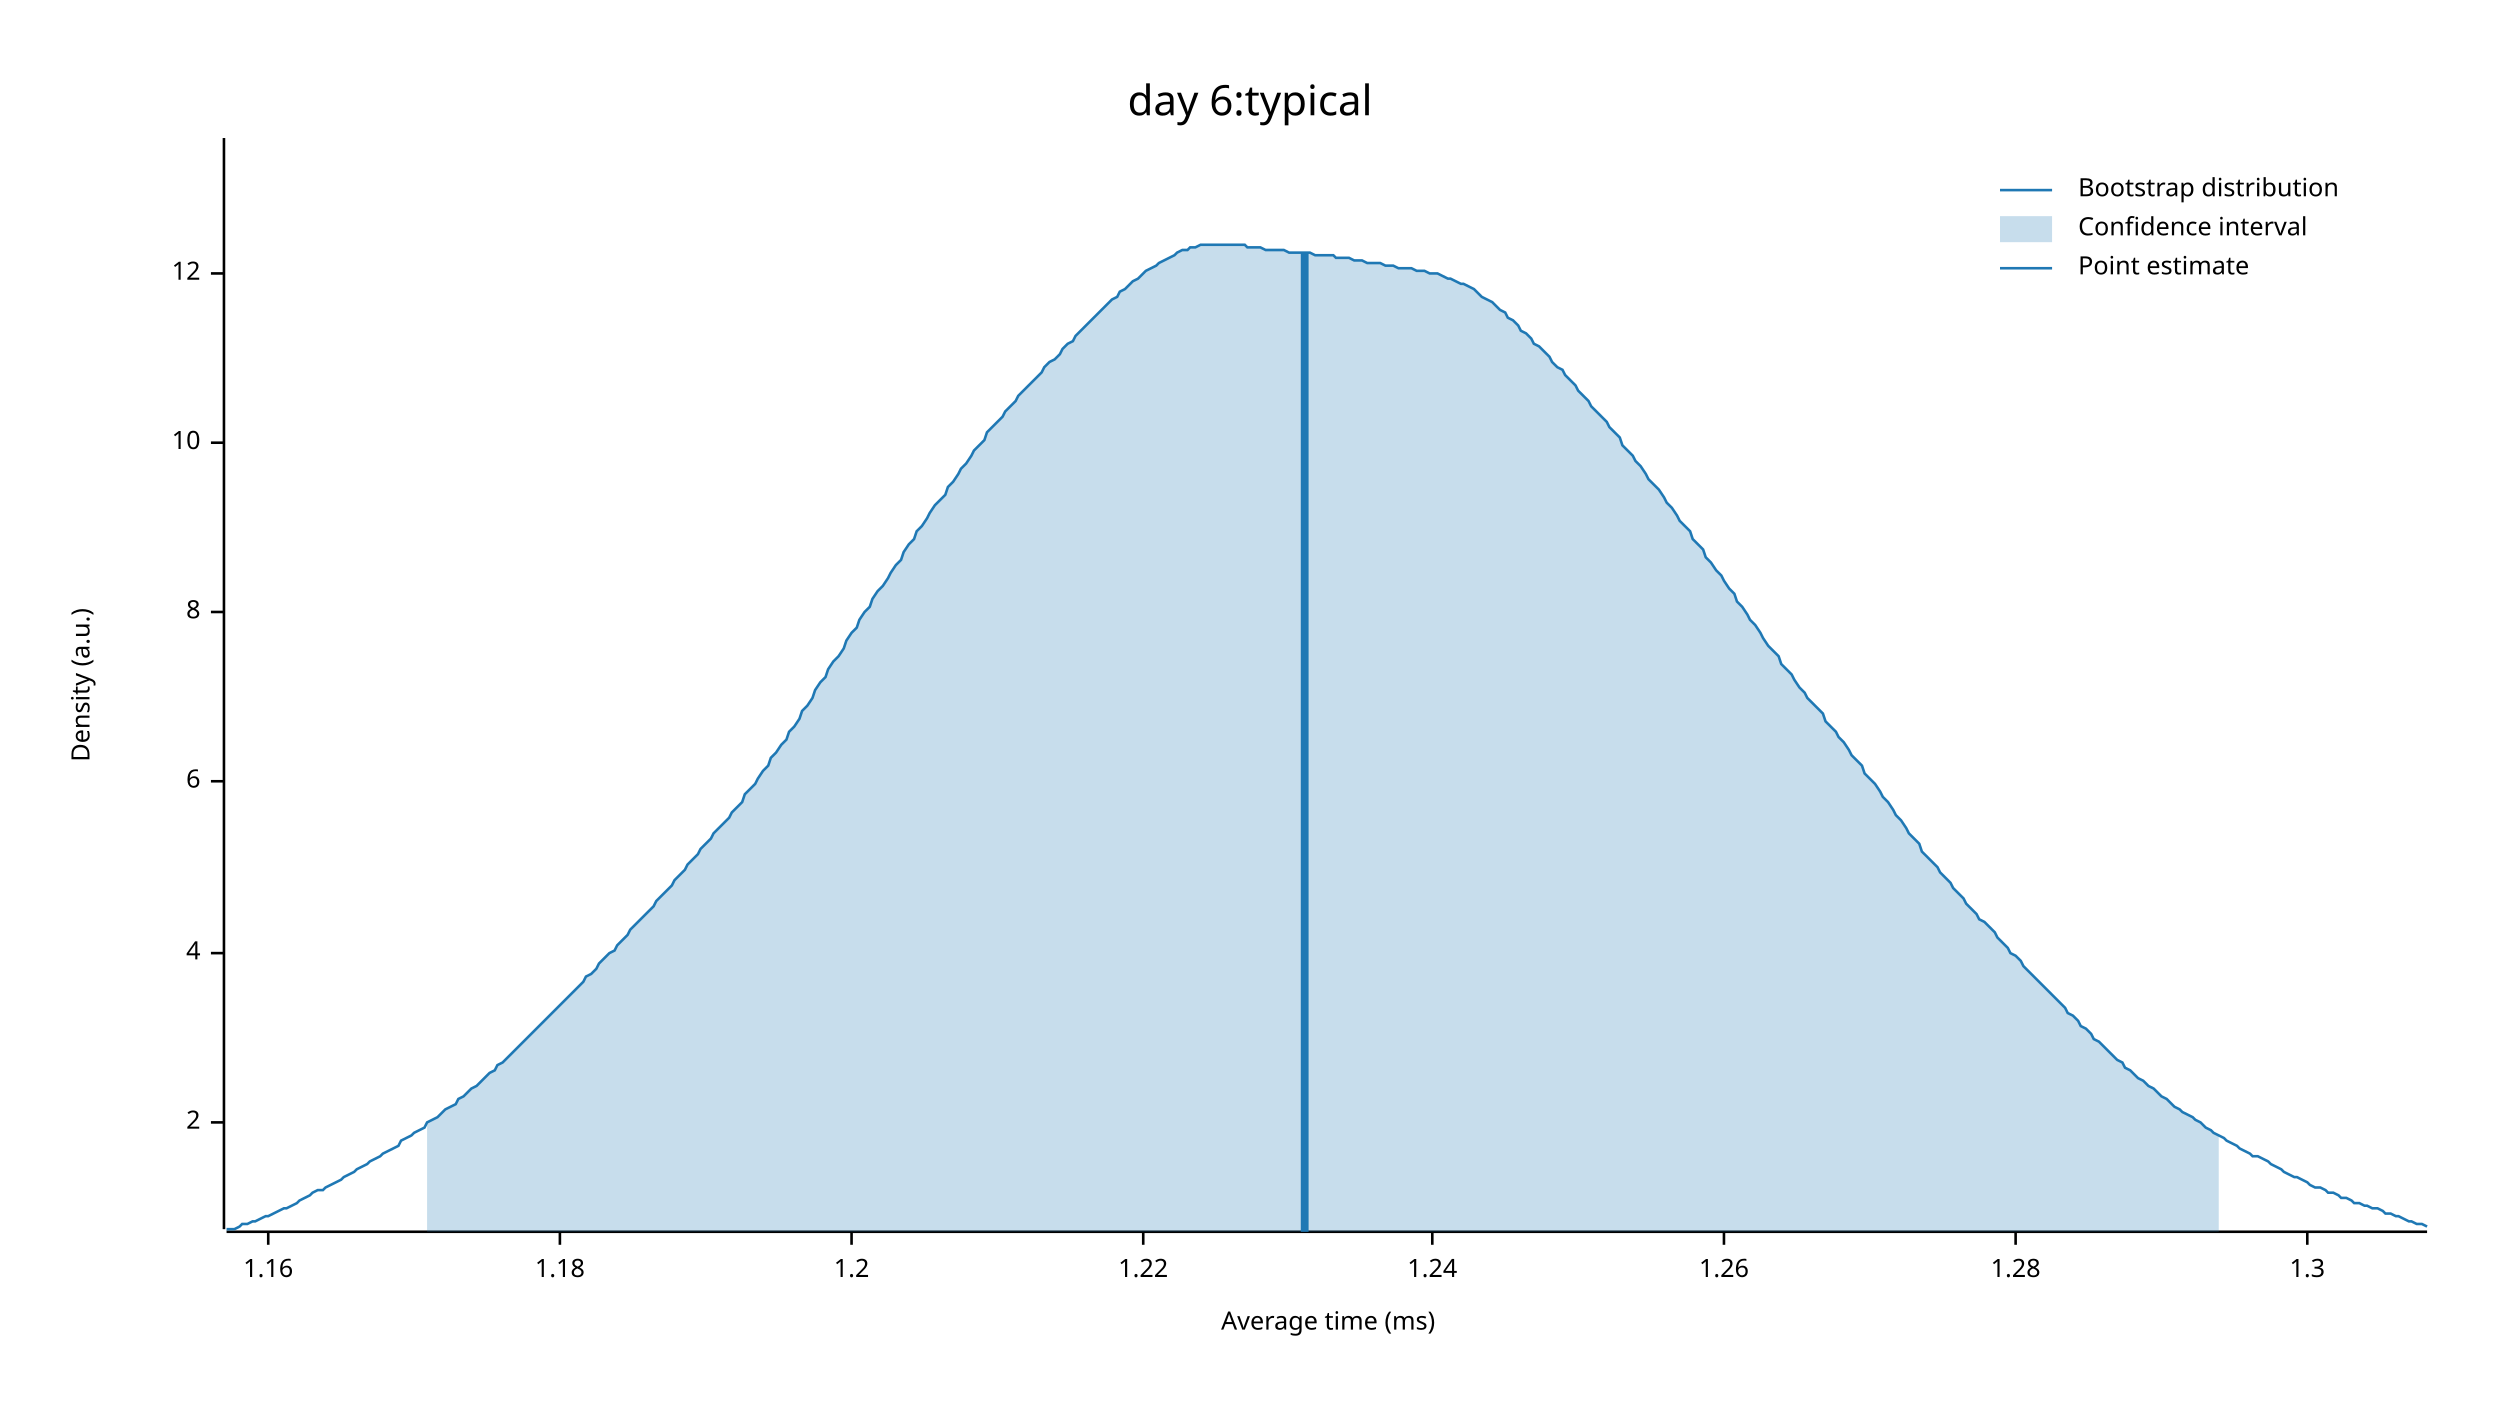
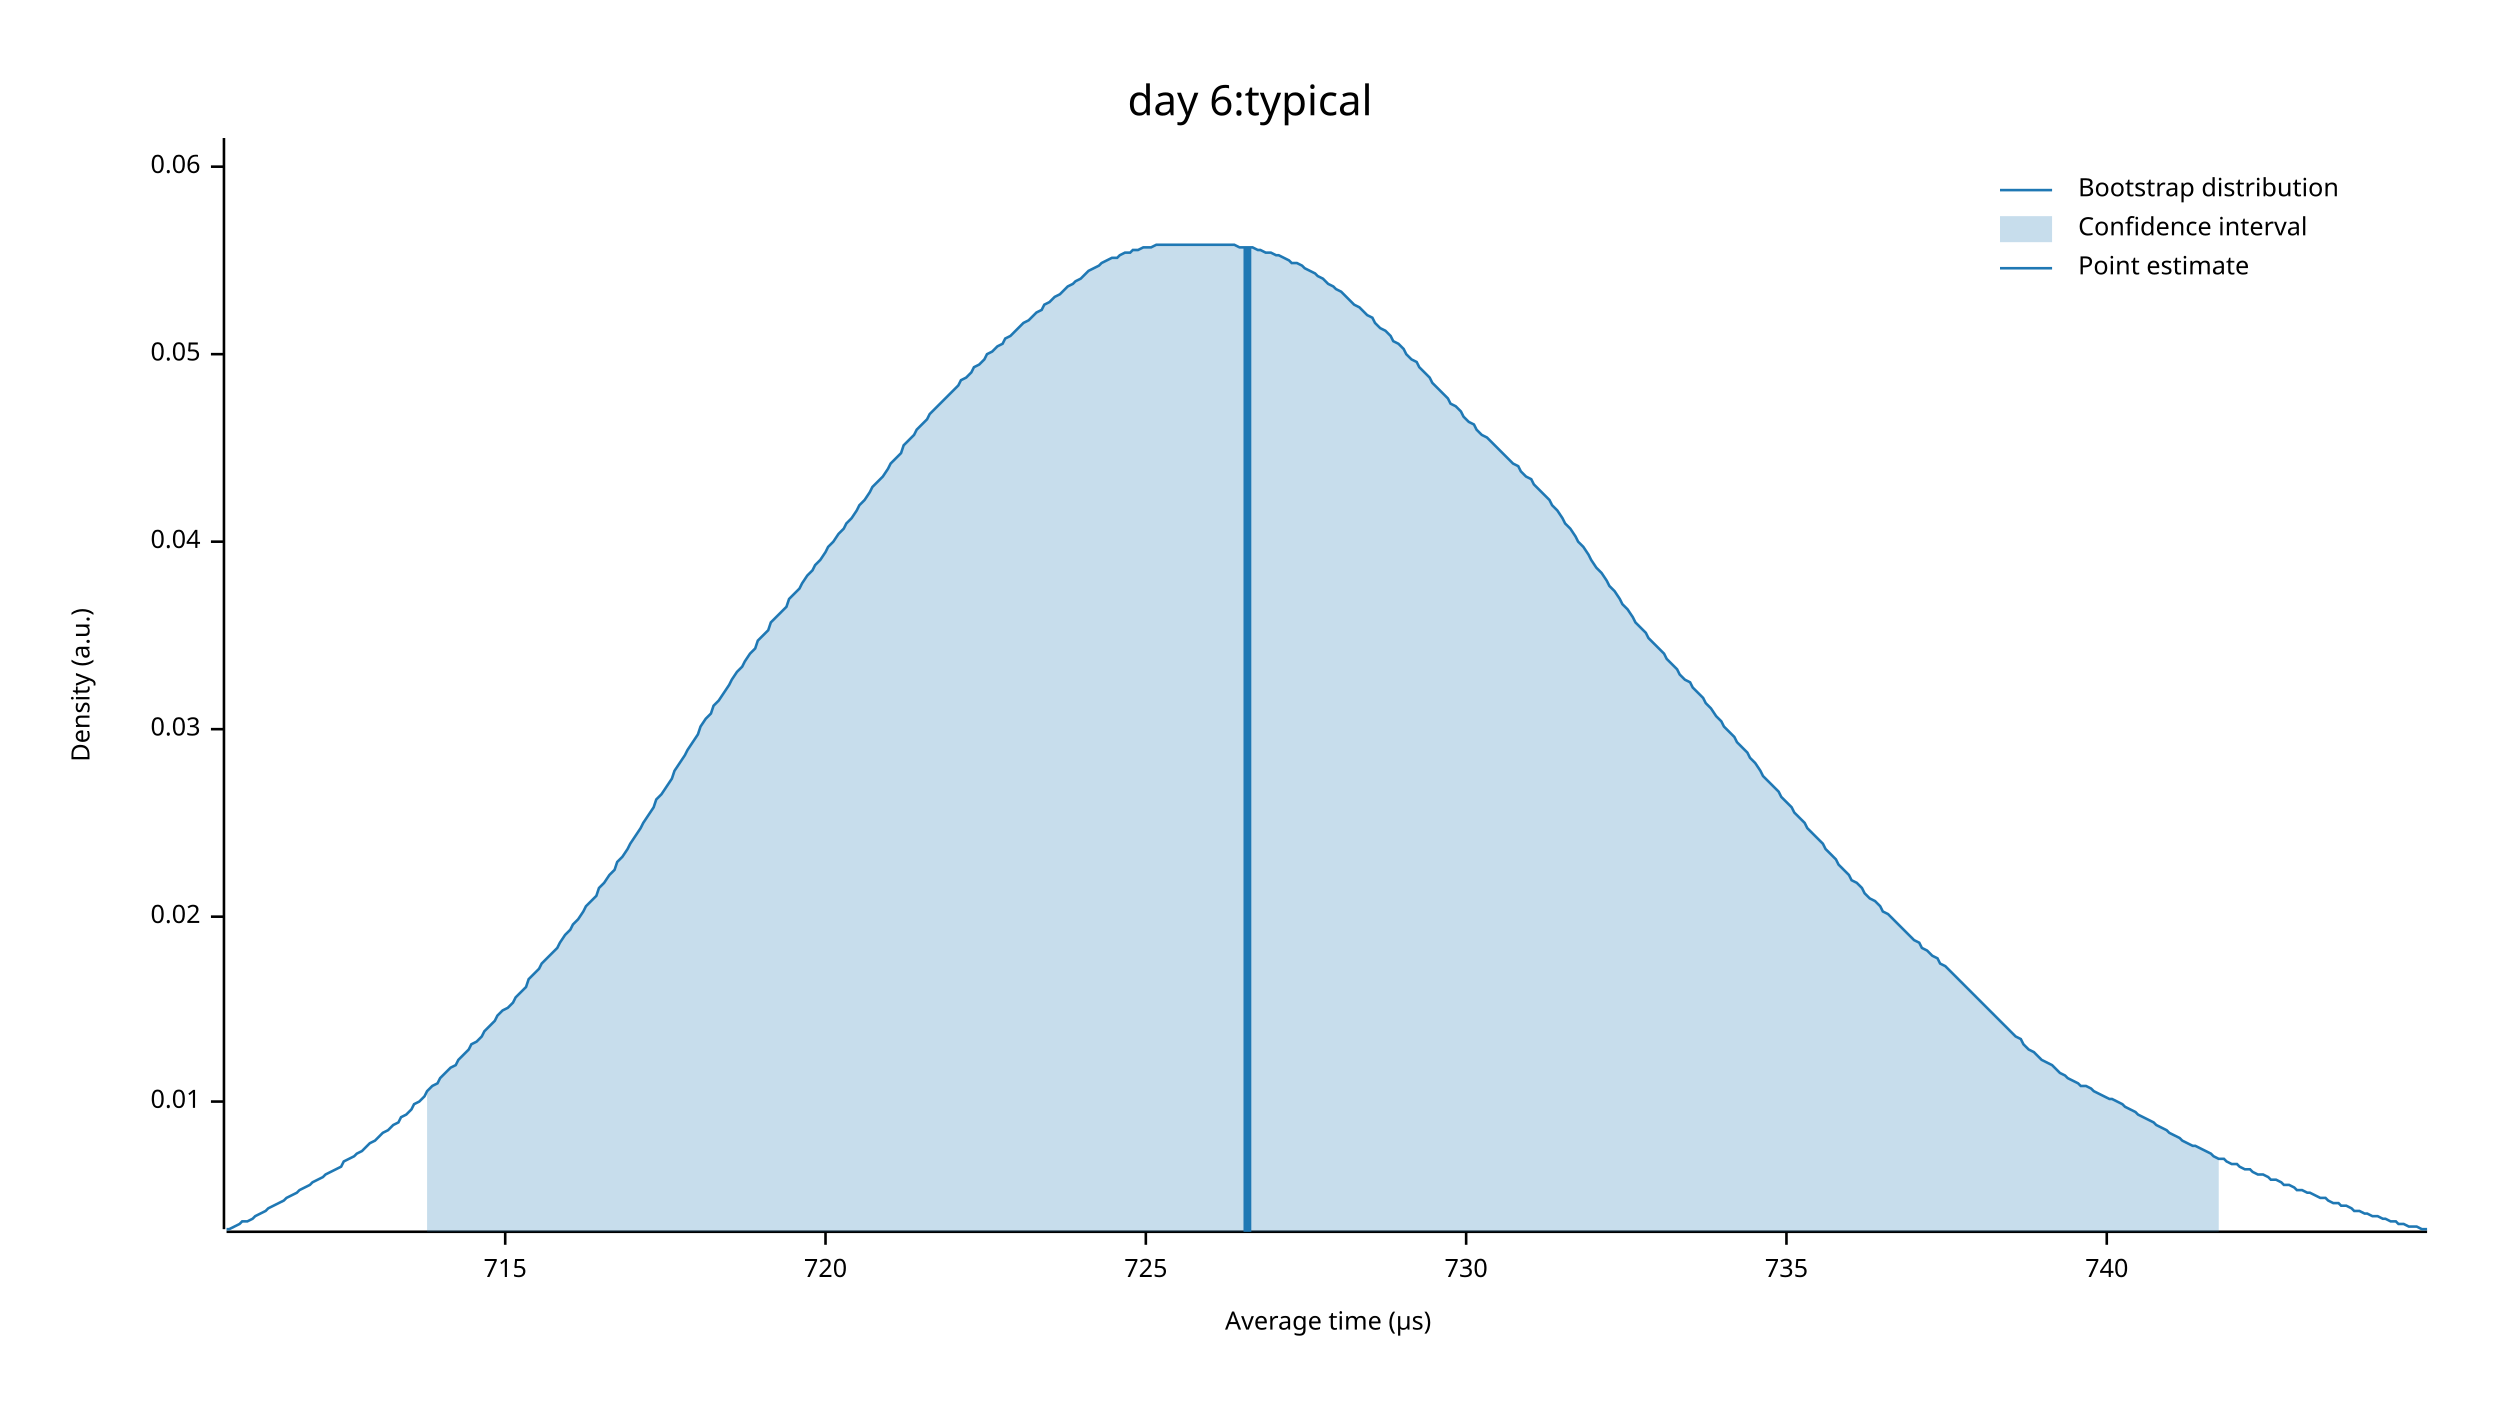
<svg xmlns="http://www.w3.org/2000/svg" width="960" height="540" viewBox="0 0 960 540">
  <text x="480" y="32" dy="0.76em" text-anchor="middle" font-family="sans-serif" font-size="16.129" opacity="1" fill="#000000">
day 6:typical
</text>
  <text x="27" y="263" dy="0.76em" text-anchor="middle" font-family="sans-serif" font-size="9.677" opacity="1" fill="#000000" transform="rotate(270, 27, 263)">
Density (a.u.)
</text>
  <text x="510" y="513" dy="-0.5ex" text-anchor="middle" font-family="sans-serif" font-size="9.677" opacity="1" fill="#000000">
- Average time (ms)
+ Average time (µs)
</text>
  <polyline fill="none" opacity="1" stroke="#000000" stroke-width="1" points="86,53 86,472 " />
-   <text x="77" y="431" dy="0.5ex" text-anchor="end" font-family="sans-serif" font-size="9.677" opacity="1" fill="#000000">
- 2
+   <text x="77" y="423" dy="0.5ex" text-anchor="end" font-family="sans-serif" font-size="9.677" opacity="1" fill="#000000">
+ 0.01
</text>
-   <polyline fill="none" opacity="1" stroke="#000000" stroke-width="1" points="81,431 86,431 " />
-   <text x="77" y="366" dy="0.5ex" text-anchor="end" font-family="sans-serif" font-size="9.677" opacity="1" fill="#000000">
- 4
+   <polyline fill="none" opacity="1" stroke="#000000" stroke-width="1" points="81,423 86,423 " />
+   <text x="77" y="352" dy="0.5ex" text-anchor="end" font-family="sans-serif" font-size="9.677" opacity="1" fill="#000000">
+ 0.02
</text>
-   <polyline fill="none" opacity="1" stroke="#000000" stroke-width="1" points="81,366 86,366 " />
-   <text x="77" y="300" dy="0.5ex" text-anchor="end" font-family="sans-serif" font-size="9.677" opacity="1" fill="#000000">
- 6
+   <polyline fill="none" opacity="1" stroke="#000000" stroke-width="1" points="81,352 86,352 " />
+   <text x="77" y="280" dy="0.5ex" text-anchor="end" font-family="sans-serif" font-size="9.677" opacity="1" fill="#000000">
+ 0.03
</text>
-   <polyline fill="none" opacity="1" stroke="#000000" stroke-width="1" points="81,300 86,300 " />
-   <text x="77" y="235" dy="0.5ex" text-anchor="end" font-family="sans-serif" font-size="9.677" opacity="1" fill="#000000">
- 8
+   <polyline fill="none" opacity="1" stroke="#000000" stroke-width="1" points="81,280 86,280 " />
+   <text x="77" y="208" dy="0.5ex" text-anchor="end" font-family="sans-serif" font-size="9.677" opacity="1" fill="#000000">
+ 0.04
</text>
-   <polyline fill="none" opacity="1" stroke="#000000" stroke-width="1" points="81,235 86,235 " />
-   <text x="77" y="170" dy="0.5ex" text-anchor="end" font-family="sans-serif" font-size="9.677" opacity="1" fill="#000000">
- 10
+   <polyline fill="none" opacity="1" stroke="#000000" stroke-width="1" points="81,208 86,208 " />
+   <text x="77" y="136" dy="0.5ex" text-anchor="end" font-family="sans-serif" font-size="9.677" opacity="1" fill="#000000">
+ 0.05
</text>
-   <polyline fill="none" opacity="1" stroke="#000000" stroke-width="1" points="81,170 86,170 " />
-   <text x="77" y="105" dy="0.5ex" text-anchor="end" font-family="sans-serif" font-size="9.677" opacity="1" fill="#000000">
- 12
+   <polyline fill="none" opacity="1" stroke="#000000" stroke-width="1" points="81,136 86,136 " />
+   <text x="77" y="64" dy="0.5ex" text-anchor="end" font-family="sans-serif" font-size="9.677" opacity="1" fill="#000000">
+ 0.06
</text>
-   <polyline fill="none" opacity="1" stroke="#000000" stroke-width="1" points="81,105 86,105 " />
+   <polyline fill="none" opacity="1" stroke="#000000" stroke-width="1" points="81,64 86,64 " />
  <polyline fill="none" opacity="1" stroke="#000000" stroke-width="1" points="87,473 932,473 " />
-   <text x="103" y="483" dy="0.76em" text-anchor="middle" font-family="sans-serif" font-size="9.677" opacity="1" fill="#000000">
- 1.16
+   <text x="194" y="483" dy="0.76em" text-anchor="middle" font-family="sans-serif" font-size="9.677" opacity="1" fill="#000000">
+ 715
</text>
-   <polyline fill="none" opacity="1" stroke="#000000" stroke-width="1" points="103,473 103,478 " />
-   <text x="215" y="483" dy="0.76em" text-anchor="middle" font-family="sans-serif" font-size="9.677" opacity="1" fill="#000000">
- 1.18
+   <polyline fill="none" opacity="1" stroke="#000000" stroke-width="1" points="194,473 194,478 " />
+   <text x="317" y="483" dy="0.76em" text-anchor="middle" font-family="sans-serif" font-size="9.677" opacity="1" fill="#000000">
+ 720
</text>
-   <polyline fill="none" opacity="1" stroke="#000000" stroke-width="1" points="215,473 215,478 " />
-   <text x="327" y="483" dy="0.76em" text-anchor="middle" font-family="sans-serif" font-size="9.677" opacity="1" fill="#000000">
- 1.2
+   <polyline fill="none" opacity="1" stroke="#000000" stroke-width="1" points="317,473 317,478 " />
+   <text x="440" y="483" dy="0.76em" text-anchor="middle" font-family="sans-serif" font-size="9.677" opacity="1" fill="#000000">
+ 725
</text>
-   <polyline fill="none" opacity="1" stroke="#000000" stroke-width="1" points="327,473 327,478 " />
-   <text x="439" y="483" dy="0.76em" text-anchor="middle" font-family="sans-serif" font-size="9.677" opacity="1" fill="#000000">
- 1.22
+   <polyline fill="none" opacity="1" stroke="#000000" stroke-width="1" points="440,473 440,478 " />
+   <text x="563" y="483" dy="0.76em" text-anchor="middle" font-family="sans-serif" font-size="9.677" opacity="1" fill="#000000">
+ 730
</text>
-   <polyline fill="none" opacity="1" stroke="#000000" stroke-width="1" points="439,473 439,478 " />
-   <text x="550" y="483" dy="0.76em" text-anchor="middle" font-family="sans-serif" font-size="9.677" opacity="1" fill="#000000">
- 1.24
+   <polyline fill="none" opacity="1" stroke="#000000" stroke-width="1" points="563,473 563,478 " />
+   <text x="686" y="483" dy="0.76em" text-anchor="middle" font-family="sans-serif" font-size="9.677" opacity="1" fill="#000000">
+ 735
</text>
-   <polyline fill="none" opacity="1" stroke="#000000" stroke-width="1" points="550,473 550,478 " />
-   <text x="662" y="483" dy="0.76em" text-anchor="middle" font-family="sans-serif" font-size="9.677" opacity="1" fill="#000000">
- 1.26
+   <polyline fill="none" opacity="1" stroke="#000000" stroke-width="1" points="686,473 686,478 " />
+   <text x="809" y="483" dy="0.76em" text-anchor="middle" font-family="sans-serif" font-size="9.677" opacity="1" fill="#000000">
+ 740
</text>
-   <polyline fill="none" opacity="1" stroke="#000000" stroke-width="1" points="662,473 662,478 " />
-   <text x="774" y="483" dy="0.76em" text-anchor="middle" font-family="sans-serif" font-size="9.677" opacity="1" fill="#000000">
- 1.28
- </text>
-   <polyline fill="none" opacity="1" stroke="#000000" stroke-width="1" points="774,473 774,478 " />
-   <text x="886" y="483" dy="0.76em" text-anchor="middle" font-family="sans-serif" font-size="9.677" opacity="1" fill="#000000">
- 1.3
- </text>
-   <polyline fill="none" opacity="1" stroke="#000000" stroke-width="1" points="886,473 886,478 " />
-   <polyline fill="none" opacity="1" stroke="#1F78B4" stroke-width="1" points="87,472 88,472 90,472 92,471 93,470 95,470 97,469 98,469 100,468 102,467 103,467 105,466 107,465 109,464 110,464 112,463 114,462 115,461 117,460 119,459 120,458 122,457 124,457 125,456 127,455 129,454 131,453 132,452 134,451 136,450 137,449 139,448 141,447 142,446 144,445 146,444 147,443 149,442 151,441 153,440 154,438 156,437 158,436 159,435 161,434 163,433 164,431 166,430 168,429 169,428 171,426 173,425 175,424 176,422 178,421 180,419 181,418 183,417 185,415 186,414 188,412 190,411 191,409 193,408 195,406 197,404 198,403 200,401 202,399 203,398 205,396 207,394 208,393 210,391 212,389 214,387 215,386 217,384 219,382 220,381 222,379 224,377 225,375 227,374 229,372 230,370 232,368 234,366 236,365 237,363 239,361 241,359 242,357 244,355 246,353 247,352 249,350 251,348 252,346 254,344 256,342 258,340 259,338 261,336 263,334 264,332 266,330 268,328 269,326 271,324 273,322 274,320 276,318 278,316 280,314 281,312 283,310 285,308 286,305 288,303 290,301 291,299 293,296 295,294 296,291 298,289 300,286 302,284 303,281 305,279 307,276 308,273 310,271 312,268 313,265 315,262 317,260 318,257 320,254 322,252 324,249 325,246 327,243 329,241 330,238 332,235 334,233 335,230 337,227 339,225 341,222 342,220 344,217 346,215 347,212 349,209 351,207 352,204 354,202 356,199 357,197 359,194 361,192 363,190 364,187 366,185 368,182 369,180 371,178 373,175 374,173 376,171 378,169 379,166 381,164 383,162 385,160 386,158 388,156 390,154 391,152 393,150 395,148 396,147 398,145 400,143 401,141 403,139 405,138 407,136 408,134 410,132 412,131 413,129 415,127 417,125 418,124 420,122 422,120 423,119 425,117 427,115 429,114 430,112 432,111 434,109 435,108 437,107 439,105 440,104 442,103 444,102 445,101 447,100 449,99 451,98 452,97 454,96 456,96 457,95 459,95 461,94 462,94 464,94 466,94 468,94 469,94 471,94 473,94 474,94 476,94 478,94 479,95 481,95 483,95 484,95 486,96 488,96 490,96 491,96 493,96 495,97 496,97 498,97 500,97 501,97 503,97 505,98 506,98 508,98 510,98 512,98 513,99 515,99 517,99 518,99 520,100 522,100 523,100 525,101 527,101 528,101 530,101 532,102 534,102 535,102 537,103 539,103 540,103 542,103 544,104 545,104 547,104 549,105 550,105 552,105 554,106 556,107 557,107 559,108 561,109 562,109 564,110 566,111 567,112 569,114 571,115 573,116 574,117 576,119 578,120 579,122 581,123 583,125 584,127 586,128 588,130 589,132 591,133 593,135 595,137 596,139 598,141 600,142 601,144 603,146 605,148 606,150 608,152 610,154 611,156 613,158 615,160 617,162 618,164 620,166 622,168 623,171 625,173 627,175 628,177 630,179 632,182 633,184 635,186 637,188 639,191 640,193 642,195 644,198 645,200 647,202 649,204 650,207 652,209 654,211 655,214 657,216 659,219 661,221 662,223 664,226 666,228 667,231 669,233 671,236 672,238 674,240 676,243 677,245 679,248 681,250 683,252 684,255 686,257 688,259 689,261 691,264 693,266 694,268 696,270 698,272 700,274 701,277 703,279 705,281 706,283 708,285 710,288 711,290 713,292 715,294 716,297 718,299 720,301 722,304 723,306 725,308 727,311 728,313 730,315 732,318 733,320 735,322 737,324 738,327 740,329 742,331 744,333 745,335 747,337 749,339 750,341 752,343 754,345 755,347 757,349 759,351 760,353 762,354 764,356 766,358 767,360 769,362 771,364 772,366 774,367 776,369 777,371 779,373 781,375 782,376 784,378 786,380 788,382 789,383 791,385 793,387 794,389 796,390 798,392 799,394 801,395 803,397 804,399 806,400 808,402 810,404 811,405 813,407 815,408 816,410 818,411 820,413 821,414 823,415 825,417 827,418 828,419 830,421 832,422 833,423 835,425 837,426 838,427 840,428 842,429 843,430 845,431 847,433 849,434 850,435 852,436 854,437 855,438 857,439 859,440 860,441 862,442 864,443 865,444 867,444 869,445 871,446 872,447 874,448 876,449 877,450 879,451 881,452 882,452 884,453 886,454 887,455 889,456 891,456 893,457 894,458 896,458 898,459 899,460 901,460 903,461 904,462 906,462 908,463 909,463 911,464 913,464 915,465 916,466 918,466 920,467 921,467 923,468 925,469 926,469 928,470 930,470 932,471 " />
-   <polygon opacity="0.25" fill="#1F78B4" points="164,431 166,430 168,429 169,428 171,426 173,425 175,424 176,422 178,421 180,419 181,418 183,417 185,415 186,414 188,412 190,411 191,409 193,408 195,406 197,404 198,403 200,401 202,399 203,398 205,396 207,394 208,393 210,391 212,389 214,387 215,386 217,384 219,382 220,381 222,379 224,377 225,375 227,374 229,372 230,370 232,368 234,366 236,365 237,363 239,361 241,359 242,357 244,355 246,353 247,352 249,350 251,348 252,346 254,344 256,342 258,340 259,338 261,336 263,334 264,332 266,330 268,328 269,326 271,324 273,322 274,320 276,318 278,316 280,314 281,312 283,310 285,308 286,305 288,303 290,301 291,299 293,296 295,294 296,291 298,289 300,286 302,284 303,281 305,279 307,276 308,273 310,271 312,268 313,265 315,262 317,260 318,257 320,254 322,252 324,249 325,246 327,243 329,241 330,238 332,235 334,233 335,230 337,227 339,225 341,222 342,220 344,217 346,215 347,212 349,209 351,207 352,204 354,202 356,199 357,197 359,194 361,192 363,190 364,187 366,185 368,182 369,180 371,178 373,175 374,173 376,171 378,169 379,166 381,164 383,162 385,160 386,158 388,156 390,154 391,152 393,150 395,148 396,147 398,145 400,143 401,141 403,139 405,138 407,136 408,134 410,132 412,131 413,129 415,127 417,125 418,124 420,122 422,120 423,119 425,117 427,115 429,114 430,112 432,111 434,109 435,108 437,107 439,105 440,104 442,103 444,102 445,101 447,100 449,99 451,98 452,97 454,96 456,96 457,95 459,95 461,94 462,94 464,94 466,94 468,94 469,94 471,94 473,94 474,94 476,94 478,94 479,95 481,95 483,95 484,95 486,96 488,96 490,96 491,96 493,96 495,97 496,97 498,97 500,97 501,97 503,97 505,98 506,98 508,98 510,98 512,98 513,99 515,99 517,99 518,99 520,100 522,100 523,100 525,101 527,101 528,101 530,101 532,102 534,102 535,102 537,103 539,103 540,103 542,103 544,104 545,104 547,104 549,105 550,105 552,105 554,106 556,107 557,107 559,108 561,109 562,109 564,110 566,111 567,112 569,114 571,115 573,116 574,117 576,119 578,120 579,122 581,123 583,125 584,127 586,128 588,130 589,132 591,133 593,135 595,137 596,139 598,141 600,142 601,144 603,146 605,148 606,150 608,152 610,154 611,156 613,158 615,160 617,162 618,164 620,166 622,168 623,171 625,173 627,175 628,177 630,179 632,182 633,184 635,186 637,188 639,191 640,193 642,195 644,198 645,200 647,202 649,204 650,207 652,209 654,211 655,214 657,216 659,219 661,221 662,223 664,226 666,228 667,231 669,233 671,236 672,238 674,240 676,243 677,245 679,248 681,250 683,252 684,255 686,257 688,259 689,261 691,264 693,266 694,268 696,270 698,272 700,274 701,277 703,279 705,281 706,283 708,285 710,288 711,290 713,292 715,294 716,297 718,299 720,301 722,304 723,306 725,308 727,311 728,313 730,315 732,318 733,320 735,322 737,324 738,327 740,329 742,331 744,333 745,335 747,337 749,339 750,341 752,343 754,345 755,347 757,349 759,351 760,353 762,354 764,356 766,358 767,360 769,362 771,364 772,366 774,367 776,369 777,371 779,373 781,375 782,376 784,378 786,380 788,382 789,383 791,385 793,387 794,389 796,390 798,392 799,394 801,395 803,397 804,399 806,400 808,402 810,404 811,405 813,407 815,408 816,410 818,411 820,413 821,414 823,415 825,417 827,418 828,419 830,421 832,422 833,423 835,425 837,426 838,427 840,428 842,429 843,430 845,431 847,433 849,434 850,435 852,436 852,473 164,473 " />
-   <polyline fill="none" opacity="1" stroke="#1F78B4" stroke-width="3" points="501,473 501,97 " />
+   <polyline fill="none" opacity="1" stroke="#000000" stroke-width="1" points="809,473 809,478 " />
+   <polyline fill="none" opacity="1" stroke="#1F78B4" stroke-width="1" points="87,472 88,472 90,471 92,470 93,469 95,469 97,468 98,467 100,466 102,465 103,464 105,463 107,462 109,461 110,460 112,459 114,458 115,457 117,456 119,455 120,454 122,453 124,452 125,451 127,450 129,449 131,448 132,446 134,445 136,444 137,443 139,442 141,440 142,439 144,438 146,436 147,435 149,434 151,432 153,431 154,429 156,428 158,426 159,424 161,423 163,421 164,419 166,417 168,416 169,414 171,412 173,410 175,409 176,407 178,405 180,403 181,401 183,400 185,398 186,396 188,394 190,392 191,390 193,388 195,387 197,385 198,383 200,381 202,379 203,376 205,374 207,372 208,370 210,368 212,366 214,364 215,362 217,359 219,357 220,355 222,353 224,350 225,348 227,346 229,344 230,341 232,339 234,336 236,334 237,331 239,329 241,326 242,324 244,321 246,318 247,316 249,313 251,310 252,307 254,305 256,302 258,299 259,296 261,293 263,290 264,288 266,285 268,282 269,279 271,276 273,274 274,271 276,269 278,266 280,263 281,261 283,258 285,256 286,254 288,251 290,249 291,246 293,244 295,242 296,239 298,237 300,235 302,233 303,230 305,228 307,226 308,224 310,221 312,219 313,217 315,215 317,212 318,210 320,208 322,205 324,203 325,201 327,199 329,196 330,194 332,192 334,189 335,187 337,185 339,183 341,180 342,178 344,176 346,174 347,171 349,169 351,167 352,165 354,163 356,161 357,159 359,157 361,155 363,153 364,152 366,150 368,148 369,146 371,145 373,143 374,141 376,140 378,138 379,136 381,135 383,133 385,132 386,130 388,129 390,127 391,126 393,124 395,123 396,122 398,120 400,119 401,117 403,116 405,114 407,113 408,112 410,110 412,109 413,108 415,107 417,105 418,104 420,103 422,102 423,101 425,100 427,99 429,99 430,98 432,97 434,97 435,96 437,96 439,95 440,95 442,95 444,94 445,94 447,94 449,94 451,94 452,94 454,94 456,94 457,94 459,94 461,94 462,94 464,94 466,94 468,94 469,94 471,94 473,94 474,94 476,95 478,95 479,95 481,95 483,96 484,96 486,97 488,97 490,98 491,98 493,99 495,100 496,101 498,101 500,102 501,103 503,104 505,105 506,106 508,107 510,109 512,110 513,111 515,112 517,114 518,115 520,117 522,118 523,119 525,121 527,122 528,124 530,126 532,127 534,129 535,131 537,132 539,134 540,136 542,138 544,139 545,141 547,143 549,145 550,147 552,149 554,151 556,153 557,155 559,156 561,158 562,160 564,162 566,163 567,165 569,167 571,168 573,170 574,171 576,173 578,175 579,176 581,178 583,179 584,181 586,183 588,184 589,186 591,188 593,190 595,192 596,194 598,196 600,199 601,201 603,203 605,206 606,208 608,210 610,213 611,215 613,218 615,220 617,223 618,225 620,227 622,230 623,232 625,234 627,237 628,239 630,241 632,243 633,245 635,247 637,249 639,251 640,253 642,255 644,257 645,259 647,261 649,262 650,264 652,266 654,268 655,270 657,272 659,275 661,277 662,279 664,281 666,283 667,285 669,287 671,289 672,291 674,293 676,296 677,298 679,300 681,302 683,304 684,306 686,308 688,310 689,312 691,314 693,316 694,318 696,320 698,322 700,324 701,326 703,328 705,330 706,332 708,334 710,336 711,338 713,339 715,341 716,343 718,345 720,346 722,348 723,350 725,351 727,353 728,354 730,356 732,358 733,359 735,361 737,362 738,364 740,365 742,367 744,368 745,370 747,371 749,373 750,374 752,376 754,378 755,379 757,381 759,383 760,384 762,386 764,388 766,390 767,391 769,393 771,395 772,396 774,398 776,399 777,401 779,403 781,404 782,405 784,407 786,408 788,409 789,410 791,412 793,413 794,414 796,415 798,416 799,417 801,417 803,418 804,419 806,420 808,421 810,422 811,422 813,423 815,424 816,425 818,426 820,427 821,428 823,429 825,430 827,431 828,432 830,433 832,434 833,435 835,436 837,437 838,438 840,439 842,440 843,440 845,441 847,442 849,443 850,444 852,445 854,445 855,446 857,447 859,447 860,448 862,449 864,449 865,450 867,451 869,451 871,452 872,453 874,453 876,454 877,455 879,455 881,456 882,457 884,457 886,458 887,458 889,459 891,460 893,460 894,461 896,462 898,462 899,463 901,463 903,464 904,465 906,465 908,466 909,466 911,467 913,467 915,468 916,468 918,469 920,469 921,470 923,470 925,471 926,471 928,471 930,472 932,472 " />
+   <polygon opacity="0.25" fill="#1F78B4" points="164,419 166,417 168,416 169,414 171,412 173,410 175,409 176,407 178,405 180,403 181,401 183,400 185,398 186,396 188,394 190,392 191,390 193,388 195,387 197,385 198,383 200,381 202,379 203,376 205,374 207,372 208,370 210,368 212,366 214,364 215,362 217,359 219,357 220,355 222,353 224,350 225,348 227,346 229,344 230,341 232,339 234,336 236,334 237,331 239,329 241,326 242,324 244,321 246,318 247,316 249,313 251,310 252,307 254,305 256,302 258,299 259,296 261,293 263,290 264,288 266,285 268,282 269,279 271,276 273,274 274,271 276,269 278,266 280,263 281,261 283,258 285,256 286,254 288,251 290,249 291,246 293,244 295,242 296,239 298,237 300,235 302,233 303,230 305,228 307,226 308,224 310,221 312,219 313,217 315,215 317,212 318,210 320,208 322,205 324,203 325,201 327,199 329,196 330,194 332,192 334,189 335,187 337,185 339,183 341,180 342,178 344,176 346,174 347,171 349,169 351,167 352,165 354,163 356,161 357,159 359,157 361,155 363,153 364,152 366,150 368,148 369,146 371,145 373,143 374,141 376,140 378,138 379,136 381,135 383,133 385,132 386,130 388,129 390,127 391,126 393,124 395,123 396,122 398,120 400,119 401,117 403,116 405,114 407,113 408,112 410,110 412,109 413,108 415,107 417,105 418,104 420,103 422,102 423,101 425,100 427,99 429,99 430,98 432,97 434,97 435,96 437,96 439,95 440,95 442,95 444,94 445,94 447,94 449,94 451,94 452,94 454,94 456,94 457,94 459,94 461,94 462,94 464,94 466,94 468,94 469,94 471,94 473,94 474,94 476,95 478,95 479,95 481,95 483,96 484,96 486,97 488,97 490,98 491,98 493,99 495,100 496,101 498,101 500,102 501,103 503,104 505,105 506,106 508,107 510,109 512,110 513,111 515,112 517,114 518,115 520,117 522,118 523,119 525,121 527,122 528,124 530,126 532,127 534,129 535,131 537,132 539,134 540,136 542,138 544,139 545,141 547,143 549,145 550,147 552,149 554,151 556,153 557,155 559,156 561,158 562,160 564,162 566,163 567,165 569,167 571,168 573,170 574,171 576,173 578,175 579,176 581,178 583,179 584,181 586,183 588,184 589,186 591,188 593,190 595,192 596,194 598,196 600,199 601,201 603,203 605,206 606,208 608,210 610,213 611,215 613,218 615,220 617,223 618,225 620,227 622,230 623,232 625,234 627,237 628,239 630,241 632,243 633,245 635,247 637,249 639,251 640,253 642,255 644,257 645,259 647,261 649,262 650,264 652,266 654,268 655,270 657,272 659,275 661,277 662,279 664,281 666,283 667,285 669,287 671,289 672,291 674,293 676,296 677,298 679,300 681,302 683,304 684,306 686,308 688,310 689,312 691,314 693,316 694,318 696,320 698,322 700,324 701,326 703,328 705,330 706,332 708,334 710,336 711,338 713,339 715,341 716,343 718,345 720,346 722,348 723,350 725,351 727,353 728,354 730,356 732,358 733,359 735,361 737,362 738,364 740,365 742,367 744,368 745,370 747,371 749,373 750,374 752,376 754,378 755,379 757,381 759,383 760,384 762,386 764,388 766,390 767,391 769,393 771,395 772,396 774,398 776,399 777,401 779,403 781,404 782,405 784,407 786,408 788,409 789,410 791,412 793,413 794,414 796,415 798,416 799,417 801,417 803,418 804,419 806,420 808,421 810,422 811,422 813,423 815,424 816,425 818,426 820,427 821,428 823,429 825,430 827,431 828,432 830,433 832,434 833,435 835,436 837,437 838,438 840,439 842,440 843,440 845,441 847,442 849,443 850,444 852,445 852,473 164,473 " />
+   <polyline fill="none" opacity="1" stroke="#1F78B4" stroke-width="3" points="479,473 479,95 " />
  <text x="798" y="68" dy="0.76em" text-anchor="start" font-family="sans-serif" font-size="9.677" opacity="1" fill="#000000">
Bootstrap distribution
</text>
  <text x="798" y="83" dy="0.76em" text-anchor="start" font-family="sans-serif" font-size="9.677" opacity="1" fill="#000000">
Confidence interval
</text>
  <text x="798" y="98" dy="0.76em" text-anchor="start" font-family="sans-serif" font-size="9.677" opacity="1" fill="#000000">
Point estimate
</text>
  <polyline fill="none" opacity="1" stroke="#1F78B4" stroke-width="1" points="768,73 788,73 " />
  <rect x="768" y="83" width="20" height="10" opacity="0.25" fill="#1F78B4" stroke="none" />
  <polyline fill="none" opacity="1" stroke="#1F78B4" stroke-width="1" points="768,103 788,103 " />
</svg>
